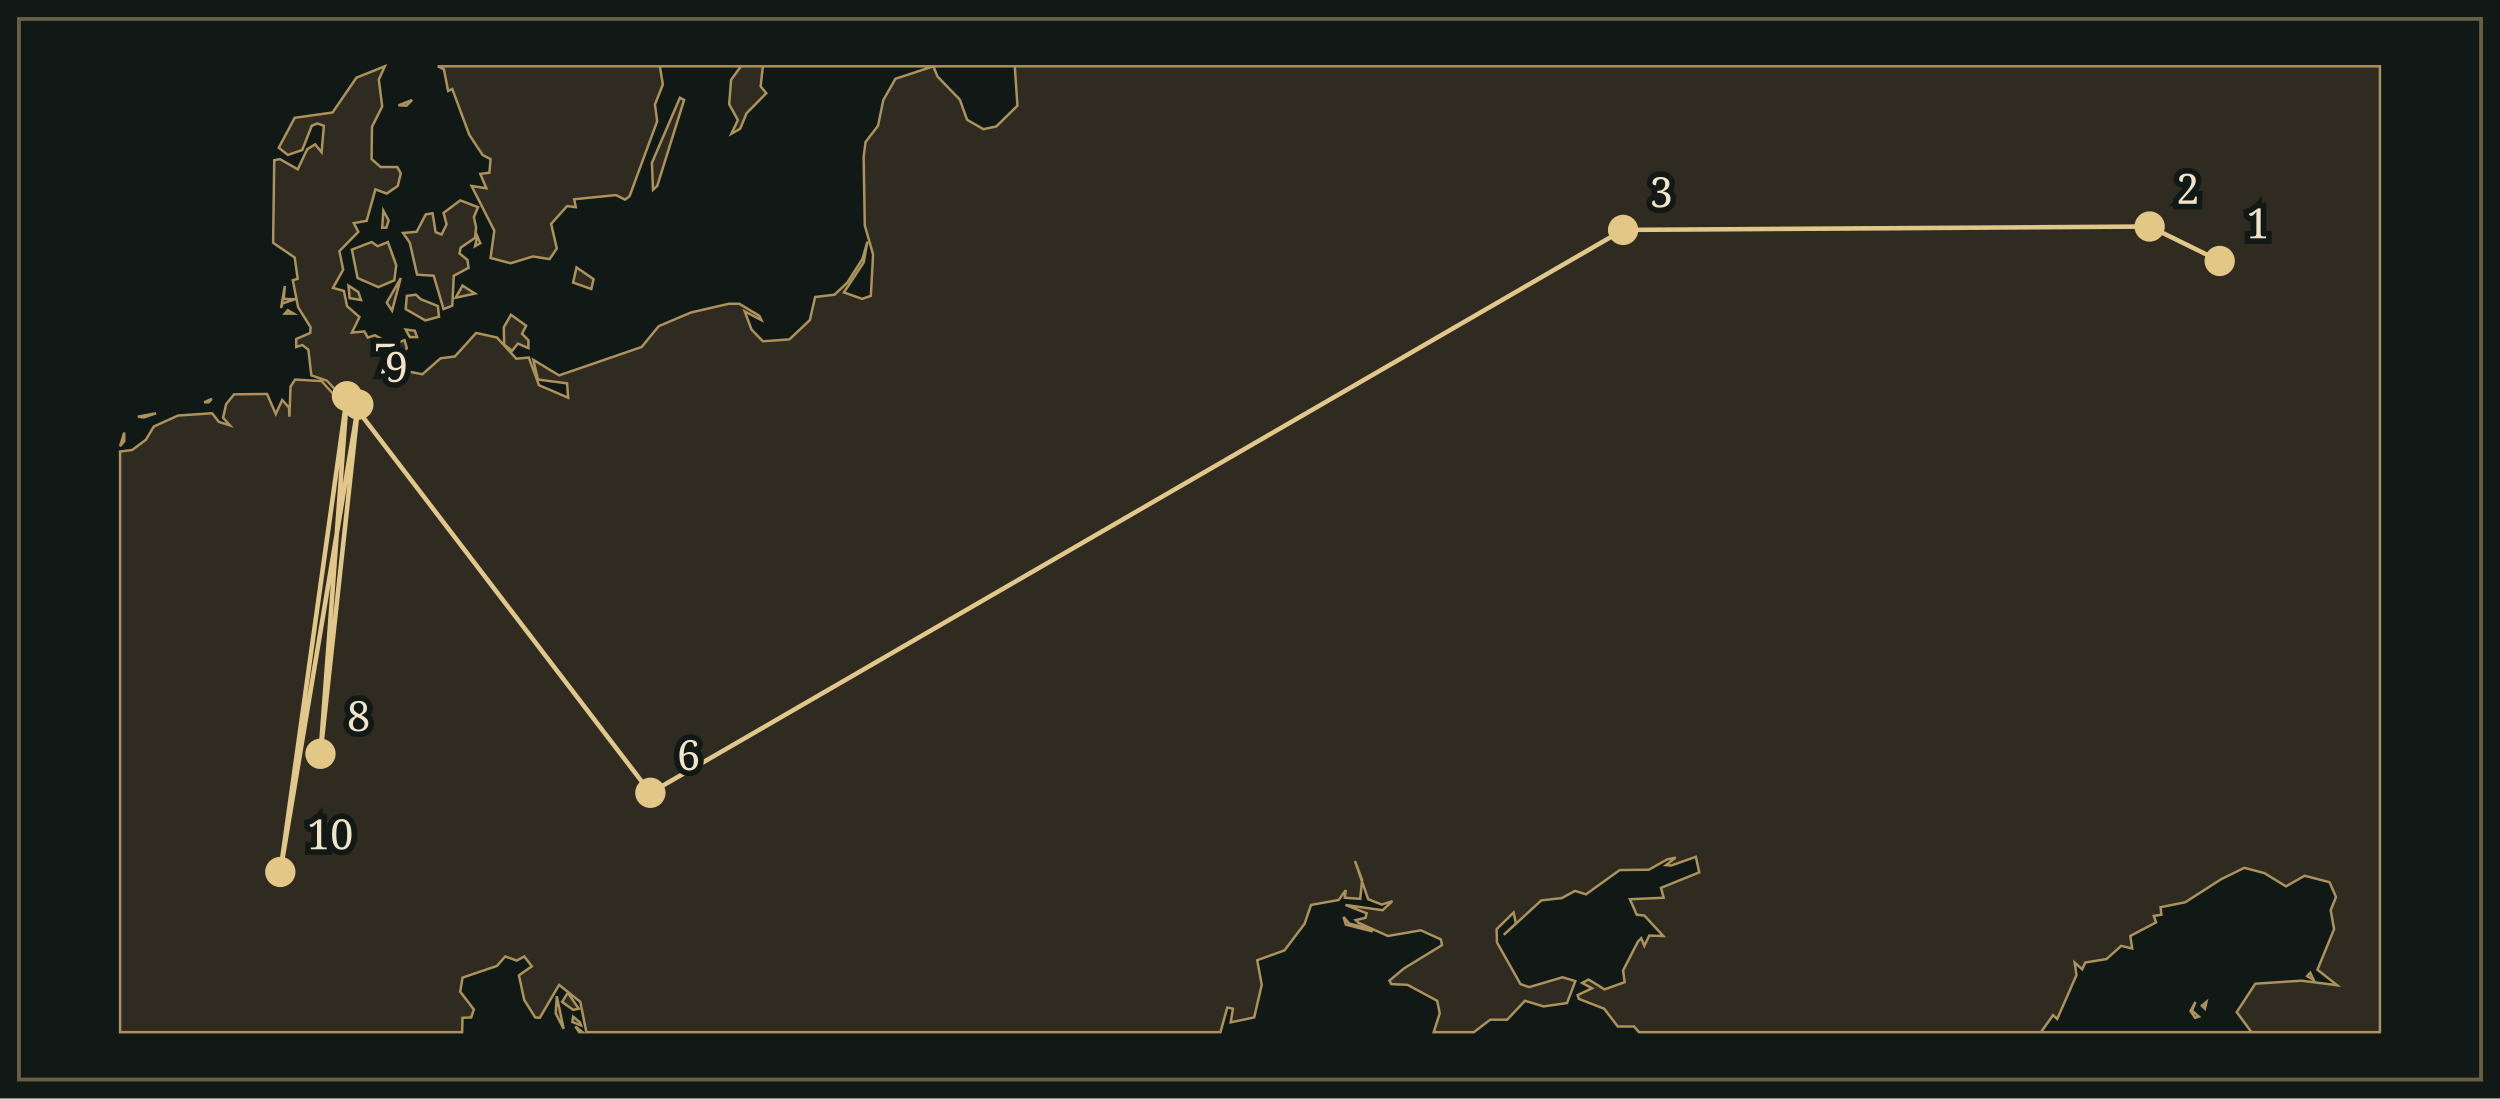
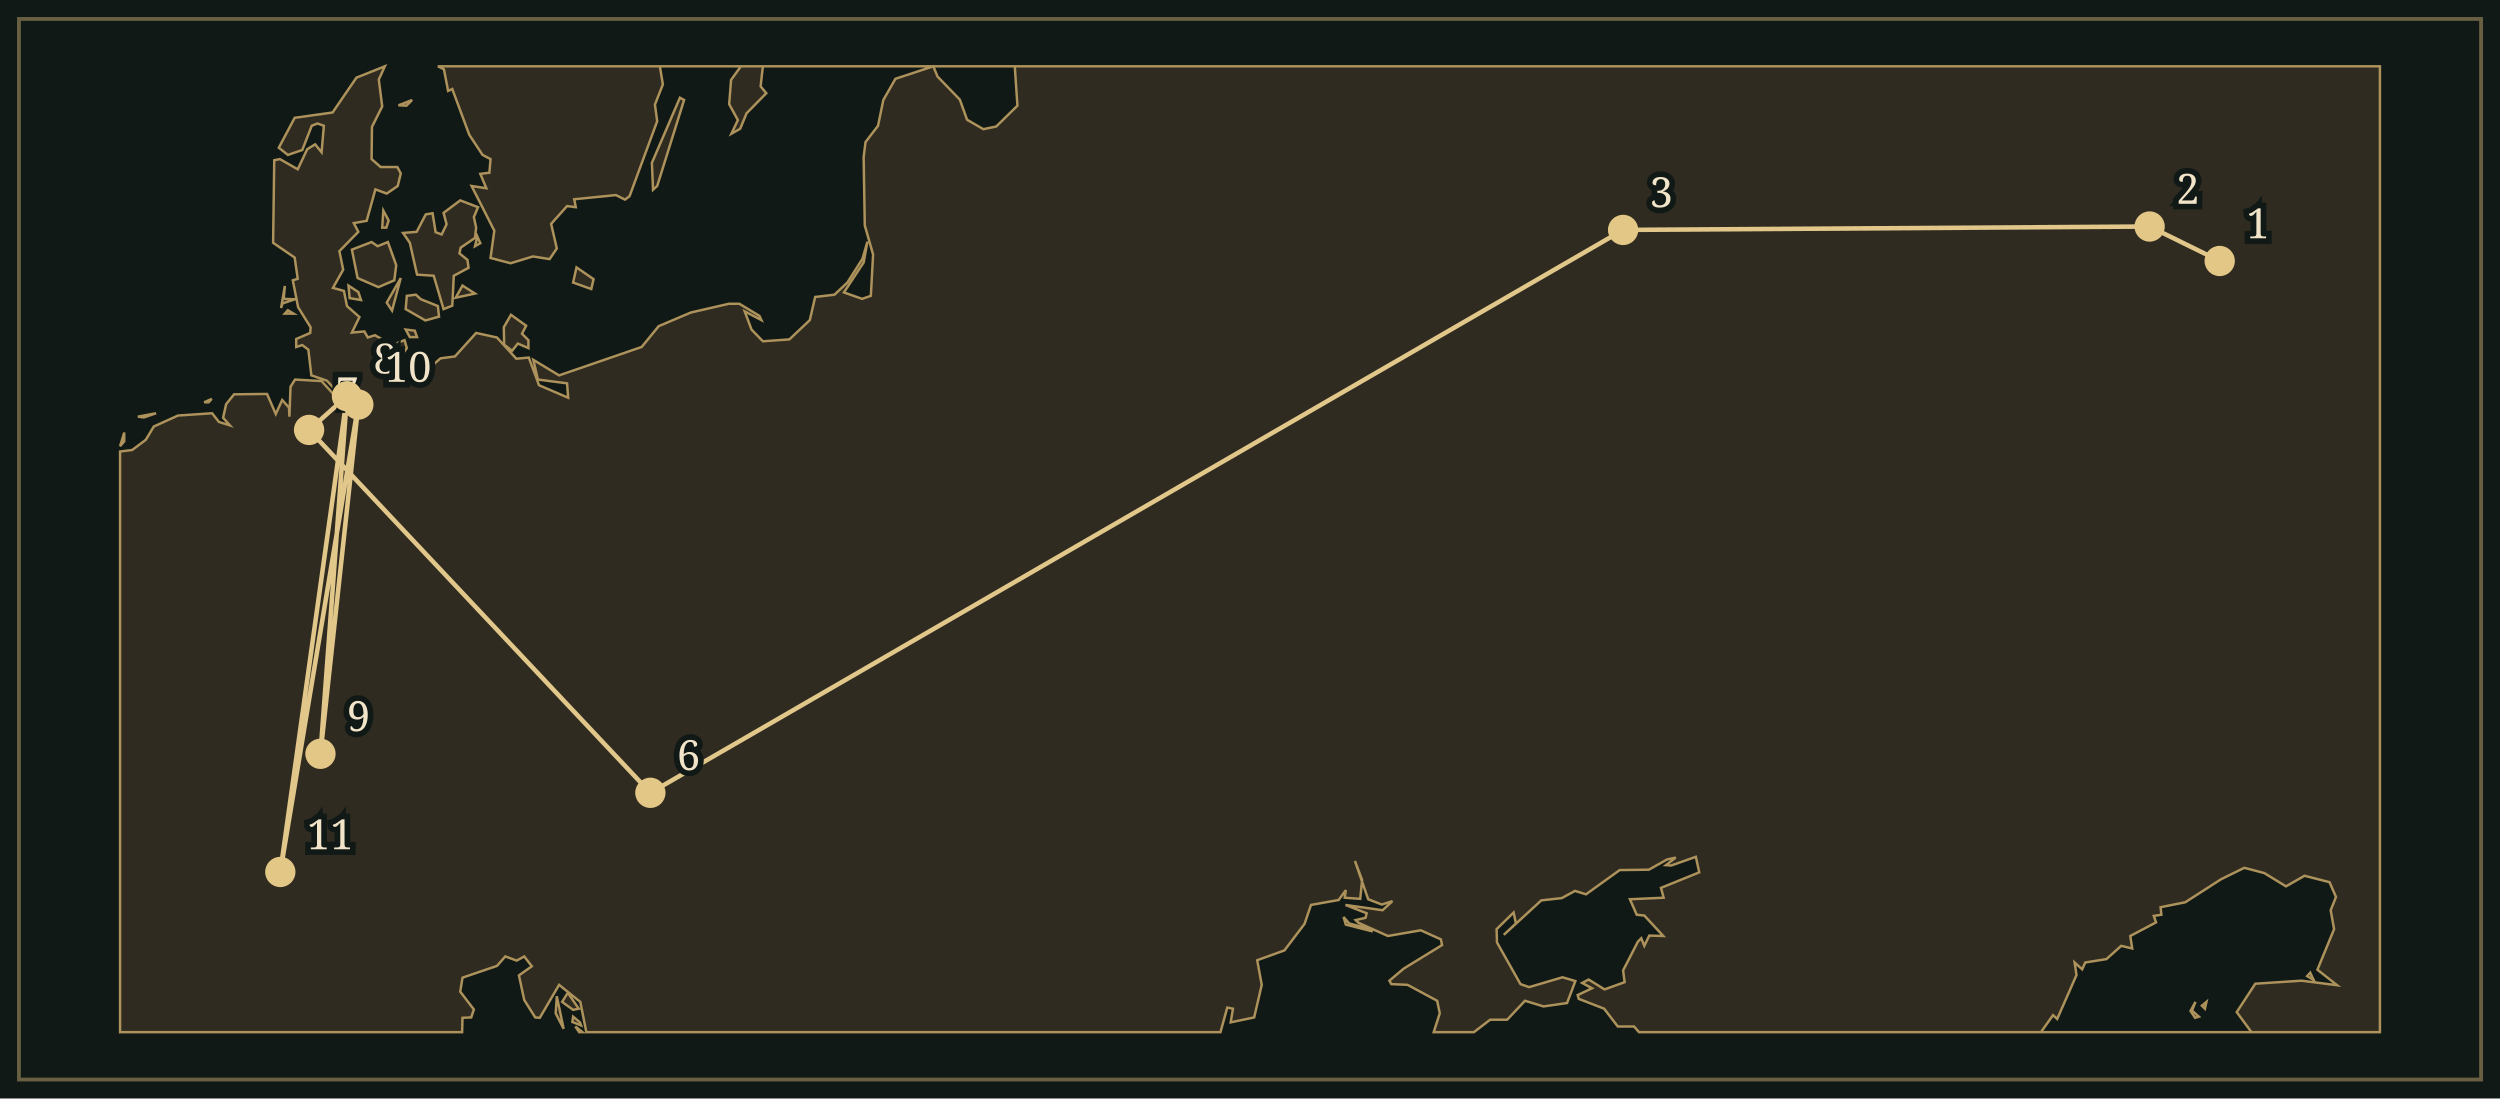
<svg xmlns="http://www.w3.org/2000/svg" viewBox="0 0 660 290" role="img" aria-label="Places in the life of Sofia Gubaidulina">
  <rect width="660" height="290" fill="#111916" />
  <path d="M201.4,17.5L200.8,22.8L202.3,24.6L197.1,29.9L195.4,34L193.1,35.3L194.8,31.7L192.5,27.5L193,21.1L195.6,17.5L201.4,17.5ZM125.7,60.1L125.4,62.8L121.6,65.4L121.3,66.9L123.4,68.6L123.7,70.7L119.8,72.8L119.4,80.7L117.1,81.6L114.5,72.8L110.1,72.5L108.2,64.1L106.4,61.5L110,61.2L112.4,56.6L114.2,56.3L115,61.3L116.6,61.9L117.9,59.2L117.1,56.2L121.5,52.9L126.2,54.7L125.1,57.3L125.7,60.1ZM102.4,63.9L104.6,70L104.1,74L99.9,75.8L94.4,73.4L92.9,65.9L98.1,63.9L99.7,65L102.4,63.9ZM580.5,268.4L579.5,268.7L578.3,266.9L579.6,264.5L578.7,266.8L580.5,268.4ZM582.1,266.3L581.3,265.5L582.5,264.5L582.1,266.3ZM38,110.2L36.4,110L41.2,109.1L38,110.2ZM610.8,258.7L609.1,257.7L609.9,256.8L610.8,258.7ZM360.8,245L362.4,245.9L355.3,244.1L354.7,242.1L356.2,243.8L360.8,245ZM173.5,49.1L172.4,50.1L172.1,43L179.5,25.8L180.6,26.4L173.5,49.1ZM156.1,76.3L151.3,74.6L152.2,70.6L156.7,73.7L156.1,76.3ZM139.5,89.8L139.5,91.9L136.7,90.7L135.2,92.6L133.1,91L133,86.4L134.9,83.1L138.9,86L137.8,88.1L139.5,89.8ZM125.4,77.5L120.3,78.6L122.1,75.4L125.4,77.5ZM126.8,64.2L125.4,65L126,62.4L126.8,64.2ZM111.1,79L115.6,80.8L115.9,83.6L112.3,84.6L107.1,81.6L107.4,78.1L109.8,77.8L111.1,79ZM95.3,79.2L92.3,78.7L92,75.4L94.6,77.1L95.3,79.2ZM103.5,82L102.1,79.9L105.8,73.4L103.5,82ZM102,60.1L100.9,60.1L101.2,55.6L102.6,58.2L102,60.1ZM110.1,89L108.2,89L107.1,87L109.5,87.3L110.1,89ZM107.3,27.9L105.2,27.8L108.8,26.4L107.3,27.9ZM74.2,81.3L75.2,75.5L74.9,78.9L77.9,79L74.6,80.1L74.2,81.3ZM32.8,116.5L31.7,117.8L32.8,114.2L32.8,116.5ZM152.8,266.3L151.3,266.6L148.4,264.5L149.9,262.1L152.8,266.3ZM153.1,269.9L153.4,270.7L151.1,269.8L151.3,268.4L153.1,269.9ZM152.9,272.5L151.9,271L153.8,272.5L152.9,272.5ZM148.8,271.6L146.7,267.5L147,263L148.8,271.6ZM77.5,82.8L75.2,82.8L76,81.9L77.5,82.8ZM55.1,106.2L53.9,106.2L55.9,105.3L55.1,106.2ZM174.2,17.5L175,22.3L172.9,27.6L173.5,32L166.2,51.8L165,52.7L162.6,51.5L151.6,52.6L152,54.7L149.7,54.4L145.5,59.1L147,65.6L145.1,68.4L140.7,67.7L134.8,69.5L129.5,68.1L130.5,60.9L124.5,49.1L128.4,49.7L126.8,45.9L129.2,45.6L129.5,42L127.4,40.9L123.9,35.6L119.4,23.5L118.3,24L117.2,18.3L115.6,17.5L628.3,17.5L628.3,272.5L432.7,272.5L431.4,271L427.1,271L423.5,266.3L416.8,263.7L416.5,262.7L420.3,260.9L417.7,259.5L419.4,258.6L423.6,261.2L428.9,259.3L428.5,256.2L432.4,248.6L433.3,247.7L434.1,249.7L435.4,247L439.1,247.1L434.1,241.7L432.1,241.5L430.3,237.4L439.2,237L438.5,234.4L448.6,230.3L447.7,226.2L441.2,228.5L439.8,228.4L442.4,226.4L440.1,226.9L435.3,229.6L427.6,229.7L418.7,236.1L415.8,235.2L412.3,237.1L406.9,237.7L397,246.8L400.2,243.8L399.6,240.9L395.1,245.3L395.2,248.8L401.4,259.8L403.7,260.6L412.5,258L415.9,259L413.7,264.8L407.5,265.7L402.6,264.2L397.9,269.2L393.4,269.2L389.1,272.5L378.5,272.5L380.1,267.5L379.4,264.2L371.6,260L367.3,259.8L366.8,258.9L370.6,255.7L380.7,249.5L380.4,248L375.1,245.6L366.4,247.1L358.6,243.6L357.9,242.9L360.5,242.3L360.8,241.1L355.2,238.9L365,240.3L367.6,237.9L364.8,238.8L361.2,237.4L357.7,227.3L359.6,232.3L359.1,237.3L355,237L355.3,235L353.4,237.6L346.1,238.9L344.4,243.9L339.1,250.9L331.9,253.5L333.1,260L331.1,268.6L324.9,269.9L325.5,266.3L324,266L322.2,272.5L154.8,272.5L153.2,264.5L147.6,260L142.5,268.7L141.3,268.6L138.4,264L137,257.5L140.4,255.1L138.4,252.5L136.4,253.6L133.4,252.5L131.2,255L122.1,258.1L121.5,261.8L125.1,266.5L124.4,268.6L122.1,268.7L122,272.5L31.7,272.5L31.7,119.2L34.9,118.8L38.5,116.1L40.6,112.6L47,109.7L56,109.1L57.8,111.4L60.7,112.3L58.9,110.3L59.7,106.7L61.8,104.1L70.5,104L72.8,109.3L74.5,105.6L76.3,107.6L76.4,110L76.7,102.1L77.9,100.2L84.9,100.6L89.6,105.8L92,106.7L86.3,100.5L82.2,99.1L81.4,92.3L79.8,91.1L78.2,91.6L78.2,89.5L81.9,87.9L82,86.4L78.7,81.1L77.3,74L78.6,73.6L77.8,68L72.1,64.1L72.4,42.3L73.9,42L78.6,44.7L81.1,39.4L83.2,38.1L84.9,40.2L85.5,33.2L83.8,32.6L82.3,33.2L79.8,39.6L76,40.9L73.6,39L77.8,31.1L87.8,29.7L94.1,20.5L101.6,17.5L100,21L100.9,28.1L98.2,33.5L98.1,42L100.5,44.1L104.9,44.1L105.8,45.8L105,49.1L102.1,51.1L99.1,50L96.8,58.3L93.4,58.9L94.6,61.2L89.6,66.3L90.6,71.2L87.9,76L90.8,76.8L91.6,80.8L94.9,83.7L92.9,87.8L96.2,87.5L97.1,89.1L99,88.5L103.5,91.1L106.8,89.8L107.4,91.9L104.4,96.1L104.9,97.5L111.5,98.8L116.3,94.6L120.1,94.1L125.7,87.9L131.2,89.1L136.3,94.7L139.6,94.4L142.3,101.7L150,105L149.7,101.2L142,100.2L140.8,95L147.6,99.1L169.4,91.6L173.9,86.1L182.4,82.5L192.4,80.2L195.2,80.2L200.5,83.4L201,84.5L196.6,82.2L198.4,87L201.4,90.1L208.4,89.6L213.8,84.5L215.2,78.4L220.3,77.8L223.7,74.6L227.7,68.3L229,63.8L228,69.3L222.8,77.2L227.6,78.9L229.9,78.1L230.5,67.2L228.3,59.5L228,41.5L228.5,37.5L231.8,33.2L233.2,26.4L236.4,20.8L246.4,17.5L247.5,20.2L253.4,26.3L255.3,31.6L259.6,34.1L263,33.4L268.6,27.9L267.9,17.5L174.2,17.5ZM586.4,232.1L576.9,238.2L570.4,239.5L570.6,241.5L568.6,241.8L569.2,243.5L562.4,247.1L562.9,250.4L560,249.7L556.1,253.2L550.5,254.1L549.7,255.9L547.7,254.1L548.2,257.4L543.1,269L542,268L538.8,272.5L594.4,272.5L590.5,267.2L595.4,259.7L607.6,258.9L617,260.1L611.8,256L616.2,245.3L615.3,240.3L616.7,236.8L615,232.9L608.4,231.2L603.5,234L597.8,230.5L592.5,229.1L586.4,232.1Z" fill="#302b20" stroke="#ad935b" stroke-width=".65" />
-   <path d="M586,68.9L567.5,59.8L428.5,60.7L428.5,60.7L428.5,60.7L171.7,209.3L91.6,104.6L84.6,199L94.6,106.8L74,230.2L91.6,104.6" fill="none" stroke="#e1c78a" stroke-width="1.2" />
+   <path d="M586,68.9L567.5,59.8L428.5,60.7L428.5,60.7L428.5,60.7L171.7,209.3L81.6,113.5L91.6,104.6L84.6,199L94.6,106.8L74,230.2L91.6,104.6" fill="none" stroke="#e1c78a" stroke-width="1.2" />
  <circle cx="586" cy="68.9" r="4" fill="#e3c786" />
  <text x="593" y="62.9" fill="#f1e4c8" stroke="#111916" stroke-width="3" paint-order="stroke" font-family="Georgia,serif" font-size="11">1</text>
  <circle cx="567.5" cy="59.8" r="4" fill="#e3c786" />
  <text x="574.5" y="53.8" fill="#f1e4c8" stroke="#111916" stroke-width="3" paint-order="stroke" font-family="Georgia,serif" font-size="11">2</text>
  <circle cx="428.5" cy="60.7" r="4" fill="#e3c786" />
  <text x="435.5" y="54.7" fill="#f1e4c8" stroke="#111916" stroke-width="3" paint-order="stroke" font-family="Georgia,serif" font-size="11">3</text>
  <circle cx="171.7" cy="209.3" r="4" fill="#e3c786" />
  <text x="178.7" y="203.3" fill="#f1e4c8" stroke="#111916" stroke-width="3" paint-order="stroke" font-family="Georgia,serif" font-size="11">6</text>
+   <circle cx="81.6" cy="113.5" r="4" fill="#e3c786" />
+   <text x="88.6" y="107.5" fill="#f1e4c8" stroke="#111916" stroke-width="3" paint-order="stroke" font-family="Georgia,serif" font-size="11">7</text>
  <circle cx="91.6" cy="104.6" r="4" fill="#e3c786" />
-   <text x="98.6" y="98.6" fill="#f1e4c8" stroke="#111916" stroke-width="3" paint-order="stroke" font-family="Georgia,serif" font-size="11">7</text>
+   <text x="98.6" y="98.6" fill="#f1e4c8" stroke="#111916" stroke-width="3" paint-order="stroke" font-family="Georgia,serif" font-size="11">8</text>
  <circle cx="84.6" cy="199" r="4" fill="#e3c786" />
-   <text x="91.6" y="193" fill="#f1e4c8" stroke="#111916" stroke-width="3" paint-order="stroke" font-family="Georgia,serif" font-size="11">8</text>
+   <text x="91.6" y="193" fill="#f1e4c8" stroke="#111916" stroke-width="3" paint-order="stroke" font-family="Georgia,serif" font-size="11">9</text>
  <circle cx="94.6" cy="106.8" r="4" fill="#e3c786" />
-   <text x="101.6" y="100.8" fill="#f1e4c8" stroke="#111916" stroke-width="3" paint-order="stroke" font-family="Georgia,serif" font-size="11">9</text>
+   <text x="101.6" y="100.8" fill="#f1e4c8" stroke="#111916" stroke-width="3" paint-order="stroke" font-family="Georgia,serif" font-size="11">10</text>
  <circle cx="74" cy="230.2" r="4" fill="#e3c786" />
-   <text x="81" y="224.2" fill="#f1e4c8" stroke="#111916" stroke-width="3" paint-order="stroke" font-family="Georgia,serif" font-size="11">10</text>
+   <text x="81" y="224.2" fill="#f1e4c8" stroke="#111916" stroke-width="3" paint-order="stroke" font-family="Georgia,serif" font-size="11">11</text>
  <rect x="5" y="5" width="650" height="280" fill="none" stroke="#c3a970" stroke-opacity=".5" />
</svg>
